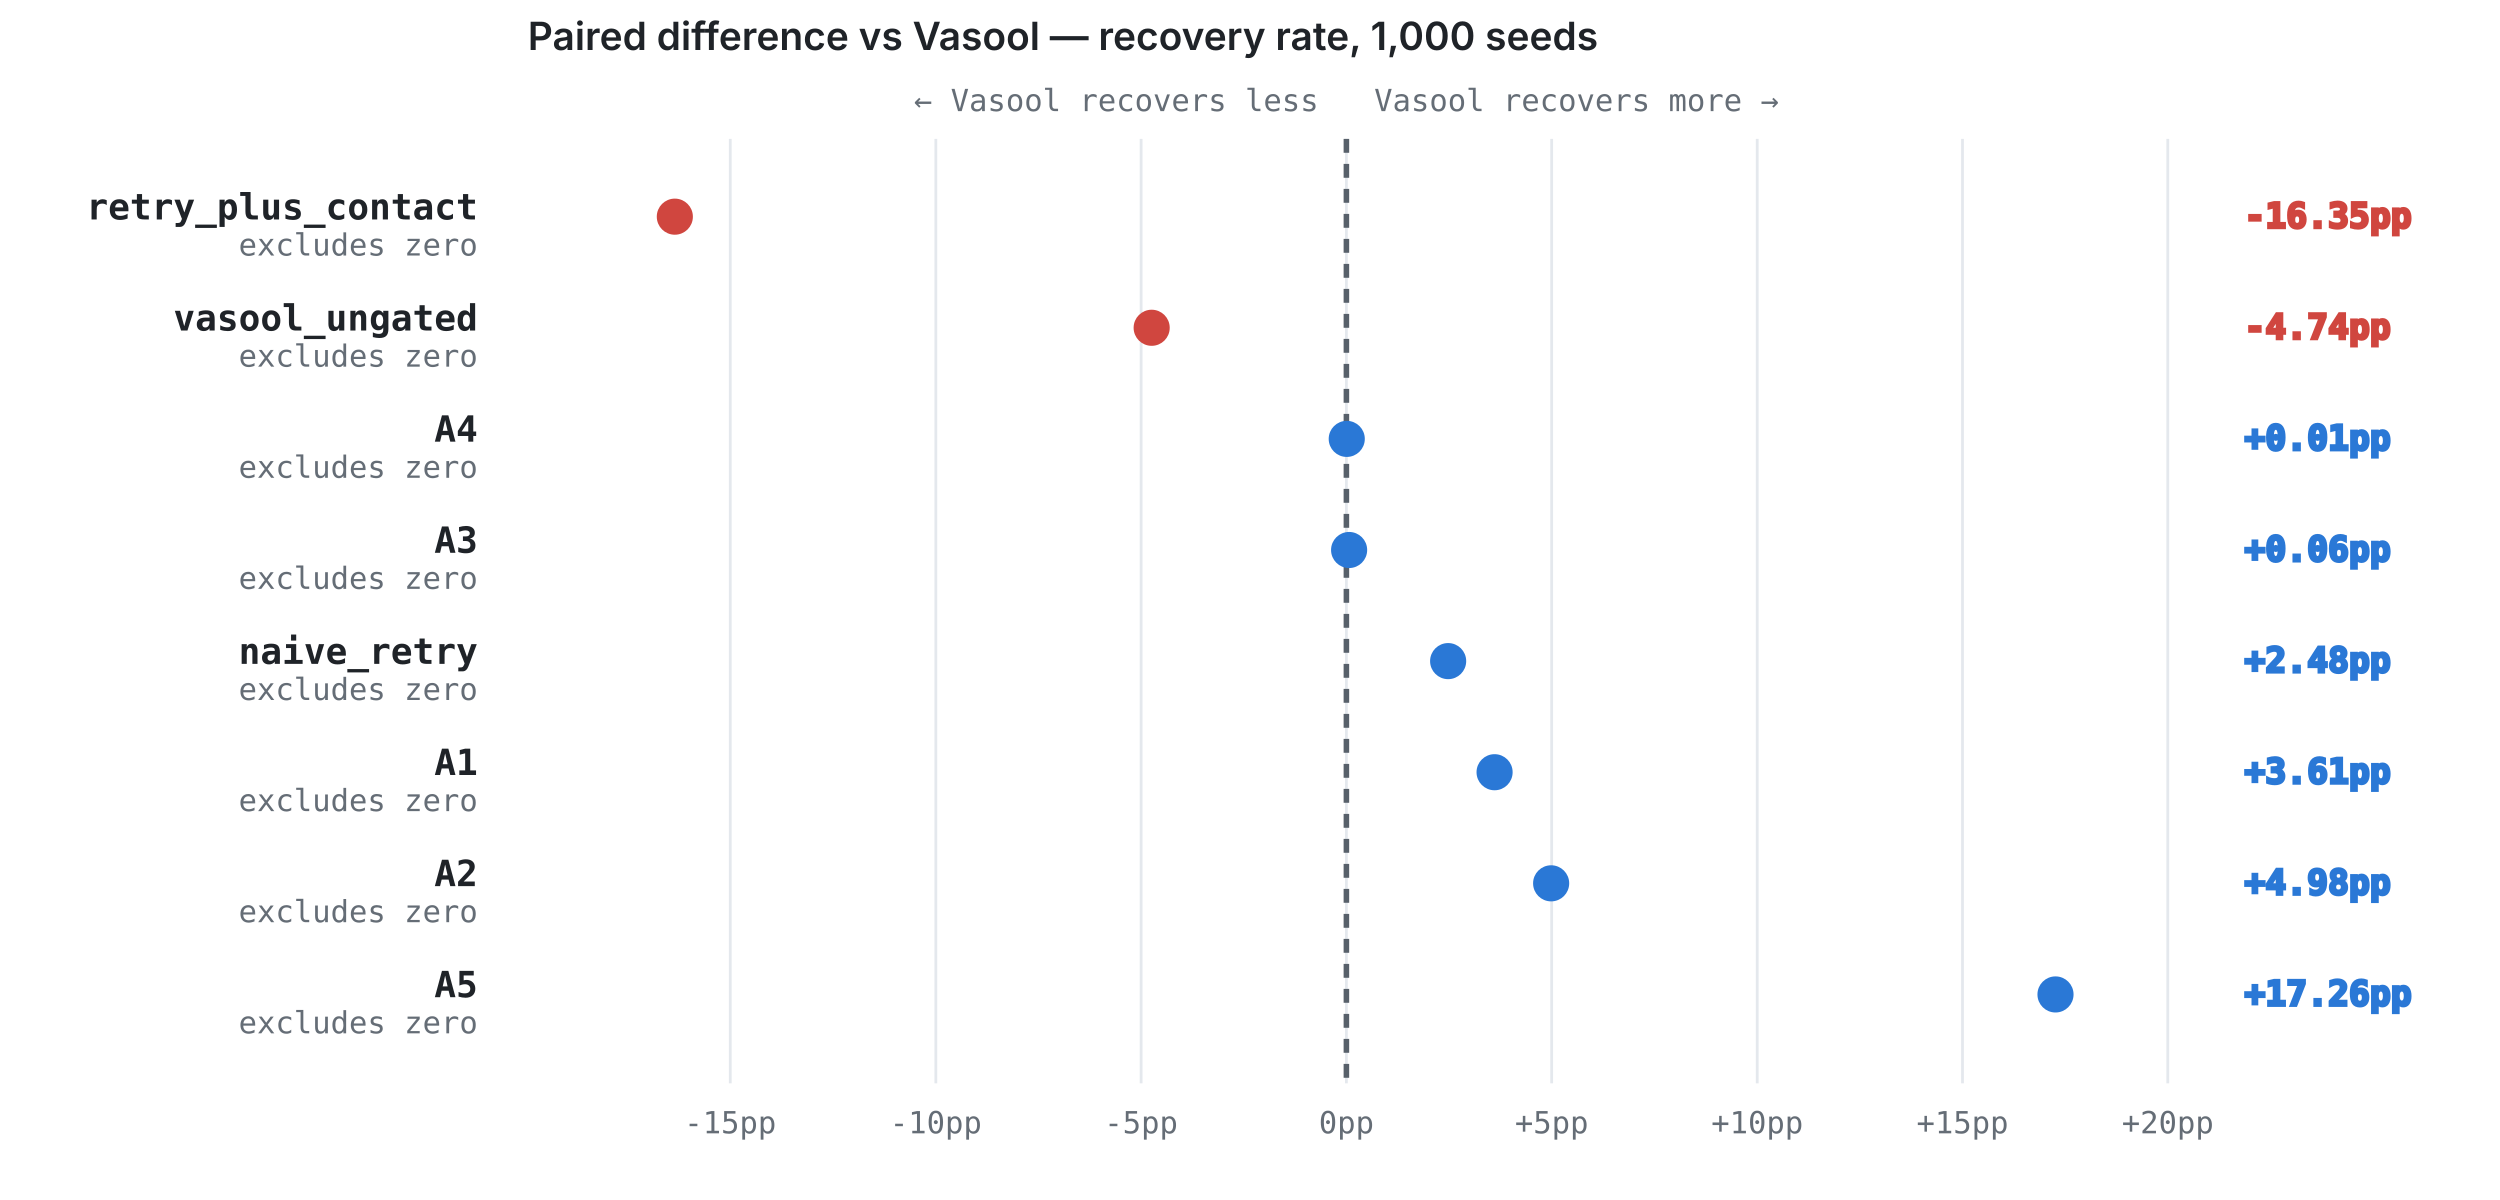
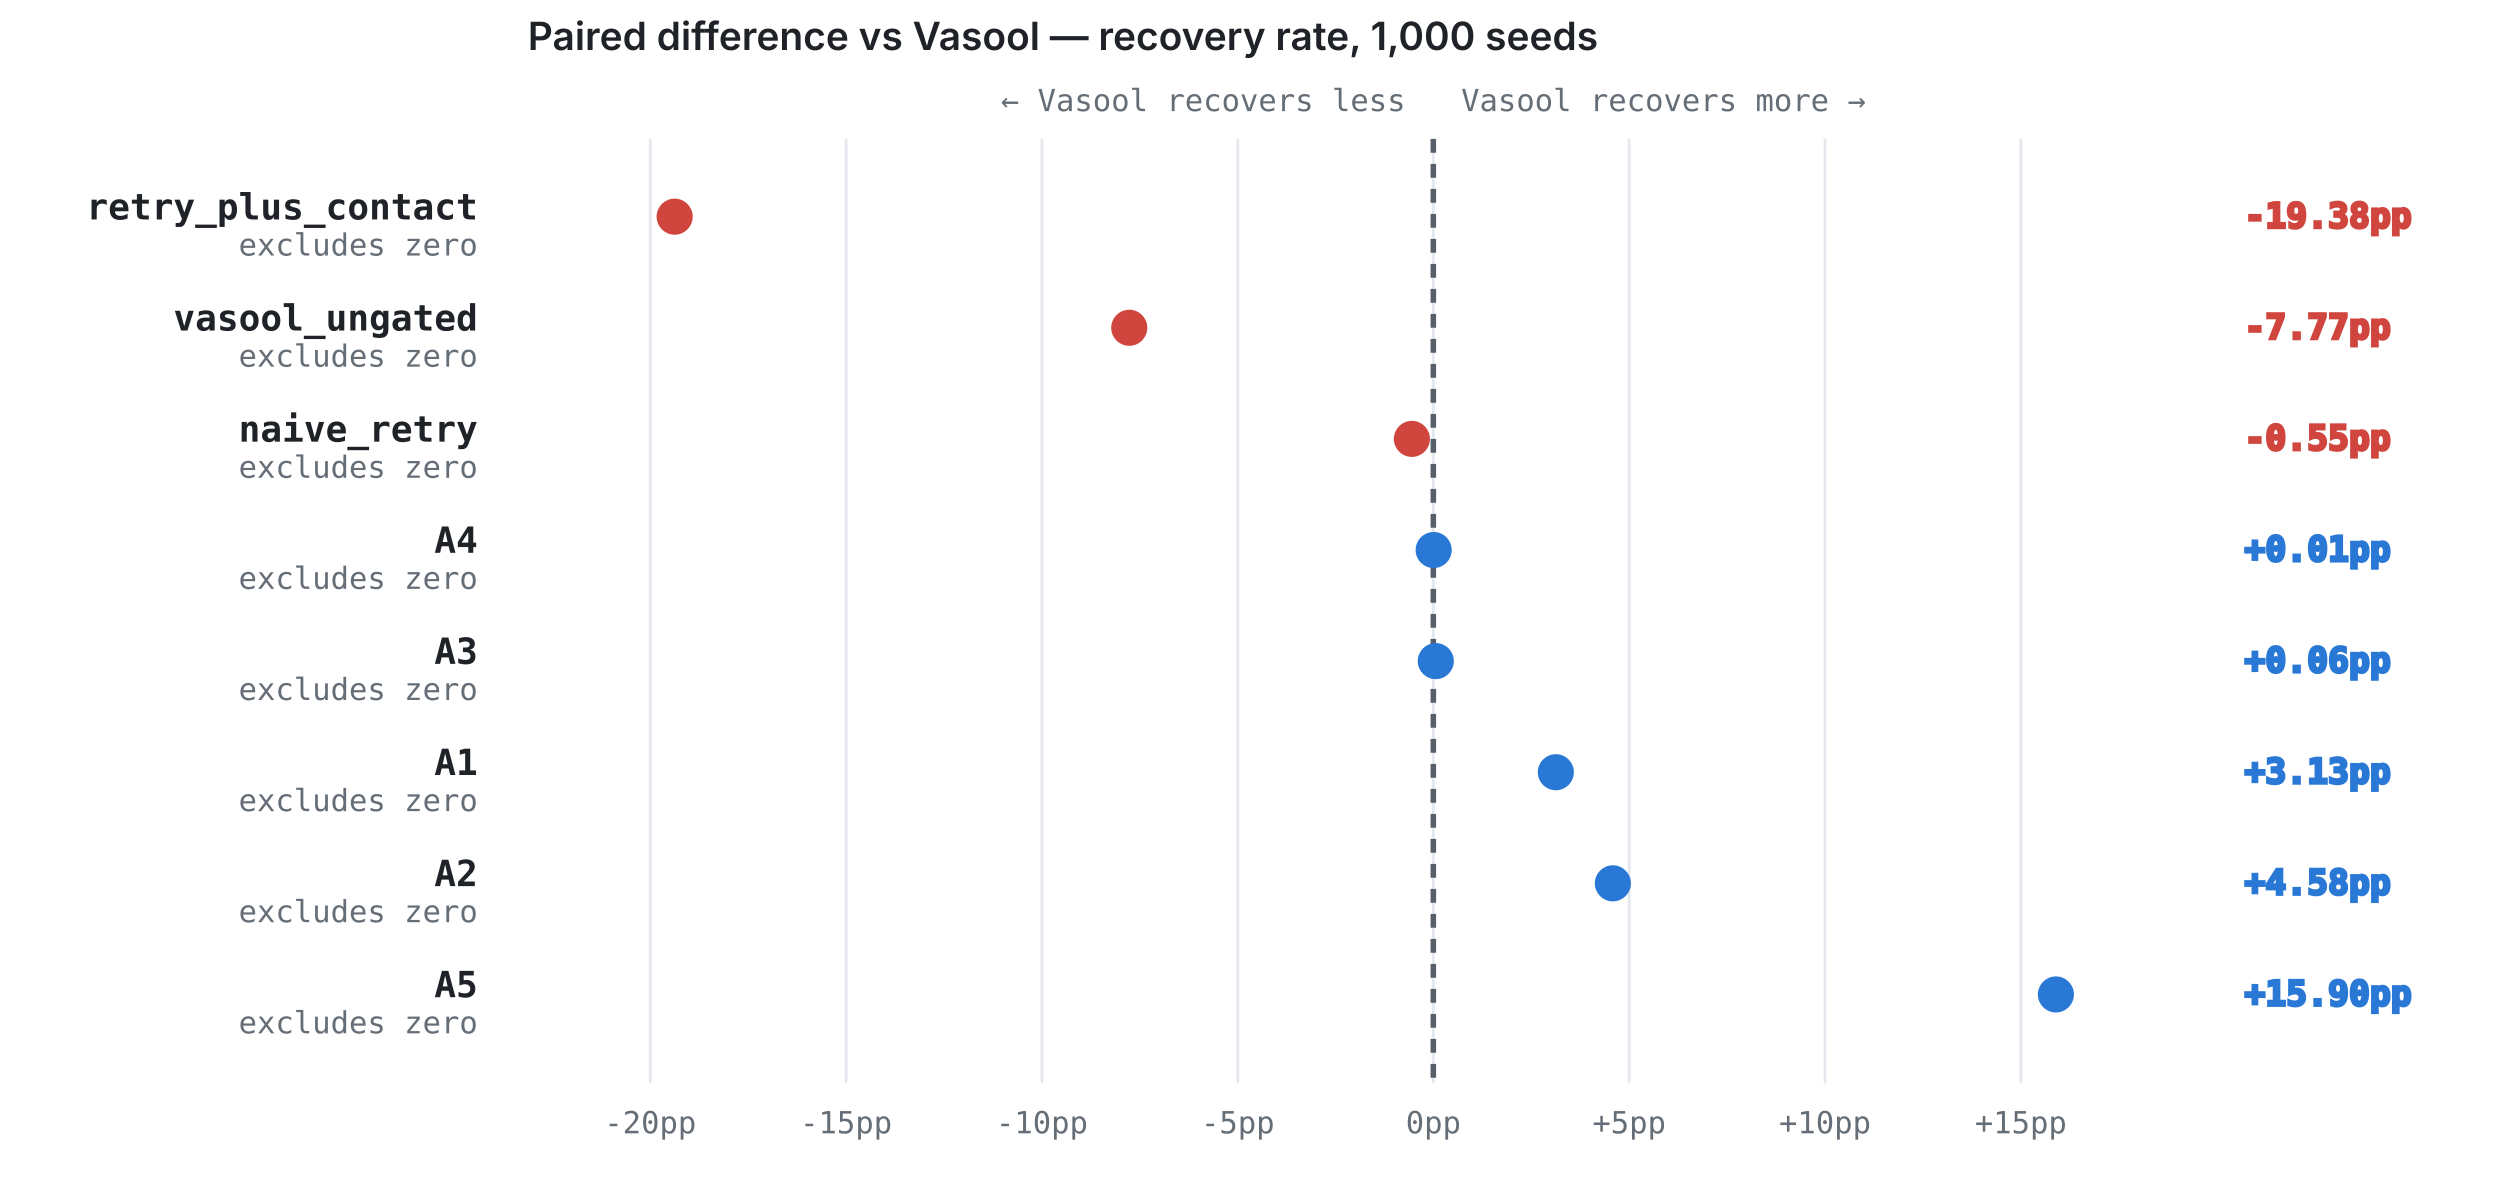
<svg xmlns="http://www.w3.org/2000/svg" viewBox="0 0 900 432" width="900" height="432" role="img" aria-label="Paired difference in recovery rate against Vasool, 95 percent bootstrap intervals">
  <style>
  .lbl{font:600 13px ui-monospace,SFMono-Regular,Menlo,monospace;fill:#1f2328}
  .sub{font:11px ui-monospace,SFMono-Regular,Menlo,monospace;fill:#656d76}
  .tick{font:11px ui-monospace,SFMono-Regular,Menlo,monospace;fill:#656d76}
  .val{font:600 12.5px ui-monospace,SFMono-Regular,Menlo,monospace}
  .ttl{font:600 14px -apple-system,Segoe UI,sans-serif;fill:#1f2328}
  .grid{stroke:#e4e8ed;stroke-width:1}
  .zero{stroke:#57606a;stroke-width:2;stroke-dasharray:5 4}
  .ring{stroke:#ffffff}
</style>
  <rect width="900" height="432" fill="#ffffff" />
  <text x="190" y="18" class="ttl">Paired difference vs Vasool — recovery rate, 1,000 seeds</text>
-   <line x1="262.9" y1="50" x2="262.9" y2="390" class="grid" />
-   <text x="262.9" y="408" text-anchor="middle" class="tick">-15pp</text>
-   <line x1="336.9" y1="50" x2="336.9" y2="390" class="grid" />
-   <text x="336.9" y="408" text-anchor="middle" class="tick">-10pp</text>
-   <line x1="410.8" y1="50" x2="410.8" y2="390" class="grid" />
-   <text x="410.8" y="408" text-anchor="middle" class="tick">-5pp</text>
-   <line x1="484.7" y1="50" x2="484.7" y2="390" class="grid" />
-   <text x="484.7" y="408" text-anchor="middle" class="tick">0pp</text>
-   <line x1="558.6" y1="50" x2="558.6" y2="390" class="grid" />
-   <text x="558.6" y="408" text-anchor="middle" class="tick">+5pp</text>
-   <line x1="632.6" y1="50" x2="632.6" y2="390" class="grid" />
-   <text x="632.6" y="408" text-anchor="middle" class="tick">+10pp</text>
-   <line x1="706.5" y1="50" x2="706.5" y2="390" class="grid" />
-   <text x="706.5" y="408" text-anchor="middle" class="tick">+15pp</text>
-   <line x1="780.4" y1="50" x2="780.4" y2="390" class="grid" />
-   <text x="780.4" y="408" text-anchor="middle" class="tick">+20pp</text>
-   <line x1="484.7" y1="50" x2="484.7" y2="390" class="zero" />
-   <text x="474.7" y="40" text-anchor="end" class="sub">← Vasool recovers less</text>
-   <text x="494.7" y="40" text-anchor="start" class="sub">Vasool recovers more →</text>
+   <line x1="234.1" y1="50" x2="234.1" y2="390" class="grid" />
+   <text x="234.1" y="408" text-anchor="middle" class="tick">-20pp</text>
+   <line x1="304.6" y1="50" x2="304.6" y2="390" class="grid" />
+   <text x="304.6" y="408" text-anchor="middle" class="tick">-15pp</text>
+   <line x1="375.1" y1="50" x2="375.1" y2="390" class="grid" />
+   <text x="375.1" y="408" text-anchor="middle" class="tick">-10pp</text>
+   <line x1="445.6" y1="50" x2="445.6" y2="390" class="grid" />
+   <text x="445.6" y="408" text-anchor="middle" class="tick">-5pp</text>
+   <line x1="516.0" y1="50" x2="516.0" y2="390" class="grid" />
+   <text x="516.0" y="408" text-anchor="middle" class="tick">0pp</text>
+   <line x1="586.5" y1="50" x2="586.5" y2="390" class="grid" />
+   <text x="586.5" y="408" text-anchor="middle" class="tick">+5pp</text>
+   <line x1="657.0" y1="50" x2="657.0" y2="390" class="grid" />
+   <text x="657.0" y="408" text-anchor="middle" class="tick">+10pp</text>
+   <line x1="727.5" y1="50" x2="727.5" y2="390" class="grid" />
+   <text x="727.5" y="408" text-anchor="middle" class="tick">+15pp</text>
+   <line x1="516.0" y1="50" x2="516.0" y2="390" class="zero" />
+   <text x="506.0" y="40" text-anchor="end" class="sub">← Vasool recovers less</text>
+   <text x="526.0" y="40" text-anchor="start" class="sub">Vasool recovers more →</text>
  <style>.c0{stroke:#d0463f;fill:#d0463f}</style>
  <text x="172" y="79.0" text-anchor="end" class="lbl">retry_plus_contact</text>
  <text x="172" y="92.0" text-anchor="end" class="sub">excludes zero</text>
-   <line x1="240.17" y1="78.0" x2="245.70" y2="78.0" class="c0" stroke-width="2" stroke-linecap="round" />
-   <circle cx="242.94" cy="78.0" r="5.5" class="c0 ring" stroke-width="2" />
-   <text x="808" y="82.0" class="val c0" stroke="none">-16.35pp</text>
+   <line x1="240.17" y1="78.0" x2="245.62" y2="78.0" class="c0" stroke-width="2" stroke-linecap="round" />
+   <circle cx="242.88" cy="78.0" r="5.5" class="c0 ring" stroke-width="2" />
+   <text x="808" y="82.0" class="val c0" stroke="none">-19.38pp</text>
  <style>.c1{stroke:#d0463f;fill:#d0463f}</style>
  <text x="172" y="119.0" text-anchor="end" class="lbl">vasool_ungated</text>
  <text x="172" y="132.0" text-anchor="end" class="sub">excludes zero</text>
-   <line x1="413.36" y1="118.0" x2="415.80" y2="118.0" class="c1" stroke-width="2" stroke-linecap="round" />
-   <circle cx="414.60" cy="118.0" r="5.5" class="c1 ring" stroke-width="2" />
-   <text x="808" y="122.0" class="val c1" stroke="none">-4.74pp</text>
-   <style>.c2{stroke:#2a78d6;fill:#2a78d6}</style>
-   <text x="172" y="159.0" text-anchor="end" class="lbl">A4</text>
+   <line x1="405.04" y1="118.0" x2="408.00" y2="118.0" class="c1" stroke-width="2" stroke-linecap="round" />
+   <circle cx="406.53" cy="118.0" r="5.5" class="c1 ring" stroke-width="2" />
+   <text x="808" y="122.0" class="val c1" stroke="none">-7.77pp</text>
+   <style>.c2{stroke:#d0463f;fill:#d0463f}</style>
+   <text x="172" y="159.0" text-anchor="end" class="lbl">naive_retry</text>
  <text x="172" y="172.0" text-anchor="end" class="sub">excludes zero</text>
-   <line x1="484.79" y1="158.0" x2="484.87" y2="158.0" class="c2" stroke-width="2" stroke-linecap="round" />
-   <circle cx="484.83" cy="158.0" r="5.5" class="c2 ring" stroke-width="2" />
-   <text x="808" y="162.0" class="val c2" stroke="none">+0.01pp</text>
+   <line x1="505.75" y1="158.0" x2="510.79" y2="158.0" class="c2" stroke-width="2" stroke-linecap="round" />
+   <circle cx="508.28" cy="158.0" r="5.5" class="c2 ring" stroke-width="2" />
+   <text x="808" y="162.0" class="val c2" stroke="none">-0.55pp</text>
  <style>.c3{stroke:#2a78d6;fill:#2a78d6}</style>
-   <text x="172" y="199.0" text-anchor="end" class="lbl">A3</text>
+   <text x="172" y="199.0" text-anchor="end" class="lbl">A4</text>
  <text x="172" y="212.0" text-anchor="end" class="sub">excludes zero</text>
-   <line x1="484.86" y1="198.0" x2="486.48" y2="198.0" class="c3" stroke-width="2" stroke-linecap="round" />
-   <circle cx="485.68" cy="198.0" r="5.5" class="c3 ring" stroke-width="2" />
-   <text x="808" y="202.0" class="val c3" stroke="none">+0.06pp</text>
+   <line x1="516.08" y1="198.0" x2="516.17" y2="198.0" class="c3" stroke-width="2" stroke-linecap="round" />
+   <circle cx="516.12" cy="198.0" r="5.5" class="c3 ring" stroke-width="2" />
+   <text x="808" y="202.0" class="val c3" stroke="none">+0.01pp</text>
  <style>.c4{stroke:#2a78d6;fill:#2a78d6}</style>
-   <text x="172" y="239.0" text-anchor="end" class="lbl">naive_retry</text>
+   <text x="172" y="239.0" text-anchor="end" class="lbl">A3</text>
  <text x="172" y="252.0" text-anchor="end" class="sub">excludes zero</text>
-   <line x1="518.78" y1="238.0" x2="523.82" y2="238.0" class="c4" stroke-width="2" stroke-linecap="round" />
-   <circle cx="521.33" cy="238.0" r="5.5" class="c4 ring" stroke-width="2" />
-   <text x="808" y="242.0" class="val c4" stroke="none">+2.48pp</text>
+   <line x1="516.14" y1="238.0" x2="517.61" y2="238.0" class="c4" stroke-width="2" stroke-linecap="round" />
+   <circle cx="516.88" cy="238.0" r="5.5" class="c4 ring" stroke-width="2" />
+   <text x="808" y="242.0" class="val c4" stroke="none">+0.06pp</text>
  <style>.c5{stroke:#2a78d6;fill:#2a78d6}</style>
  <text x="172" y="279.0" text-anchor="end" class="lbl">A1</text>
  <text x="172" y="292.0" text-anchor="end" class="sub">excludes zero</text>
-   <line x1="536.02" y1="278.0" x2="540.06" y2="278.0" class="c5" stroke-width="2" stroke-linecap="round" />
-   <circle cx="538.05" cy="278.0" r="5.5" class="c5 ring" stroke-width="2" />
-   <text x="808" y="282.0" class="val c5" stroke="none">+3.61pp</text>
+   <line x1="558.17" y1="278.0" x2="562.02" y2="278.0" class="c5" stroke-width="2" stroke-linecap="round" />
+   <circle cx="560.10" cy="278.0" r="5.5" class="c5 ring" stroke-width="2" />
+   <text x="808" y="282.0" class="val c5" stroke="none">+3.13pp</text>
  <style>.c6{stroke:#2a78d6;fill:#2a78d6}</style>
  <text x="172" y="319.0" text-anchor="end" class="lbl">A2</text>
  <text x="172" y="332.0" text-anchor="end" class="sub">excludes zero</text>
-   <line x1="557.31" y1="318.0" x2="559.53" y2="318.0" class="c6" stroke-width="2" stroke-linecap="round" />
-   <circle cx="558.41" cy="318.0" r="5.5" class="c6 ring" stroke-width="2" />
-   <text x="808" y="322.0" class="val c6" stroke="none">+4.98pp</text>
+   <line x1="579.62" y1="318.0" x2="581.65" y2="318.0" class="c6" stroke-width="2" stroke-linecap="round" />
+   <circle cx="580.63" cy="318.0" r="5.5" class="c6 ring" stroke-width="2" />
+   <text x="808" y="322.0" class="val c6" stroke="none">+4.58pp</text>
  <style>.c7{stroke:#2a78d6;fill:#2a78d6}</style>
  <text x="172" y="359.0" text-anchor="end" class="lbl">A5</text>
  <text x="172" y="372.0" text-anchor="end" class="sub">excludes zero</text>
-   <line x1="738.12" y1="358.0" x2="741.83" y2="358.0" class="c7" stroke-width="2" stroke-linecap="round" />
-   <circle cx="739.98" cy="358.0" r="5.5" class="c7 ring" stroke-width="2" />
-   <text x="808" y="362.0" class="val c7" stroke="none">+17.26pp</text>
+   <line x1="738.39" y1="358.0" x2="741.83" y2="358.0" class="c7" stroke-width="2" stroke-linecap="round" />
+   <circle cx="740.12" cy="358.0" r="5.5" class="c7 ring" stroke-width="2" />
+   <text x="808" y="362.0" class="val c7" stroke="none">+15.90pp</text>
</svg>
